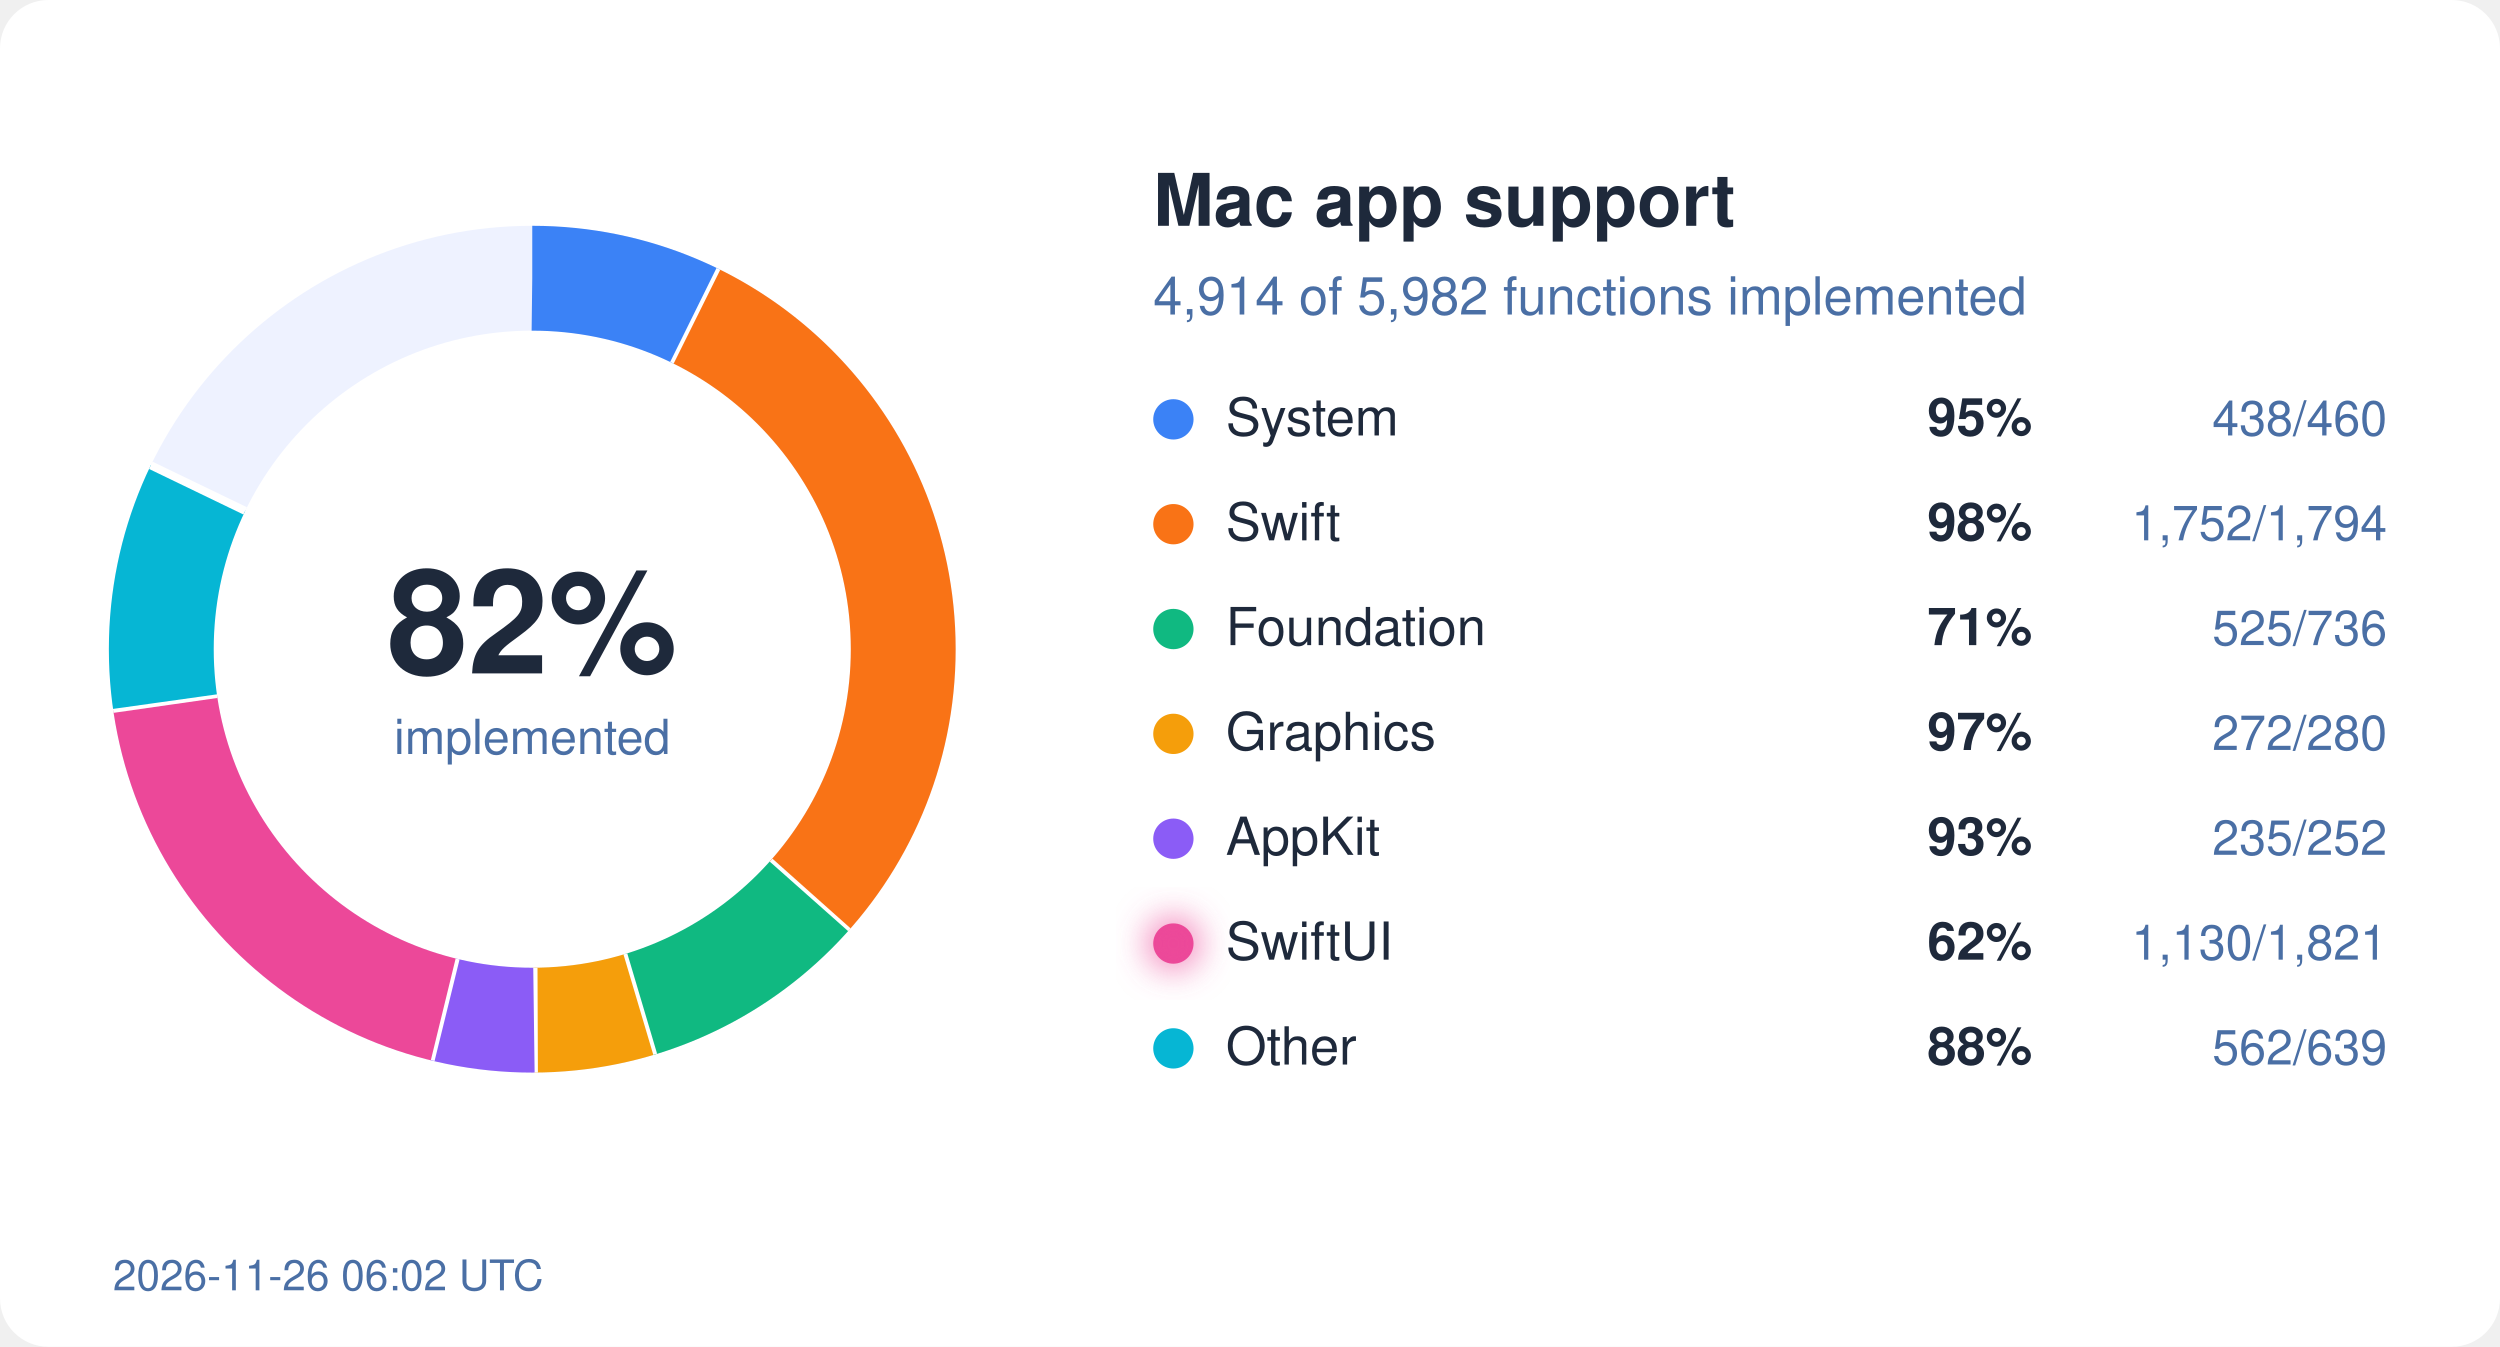
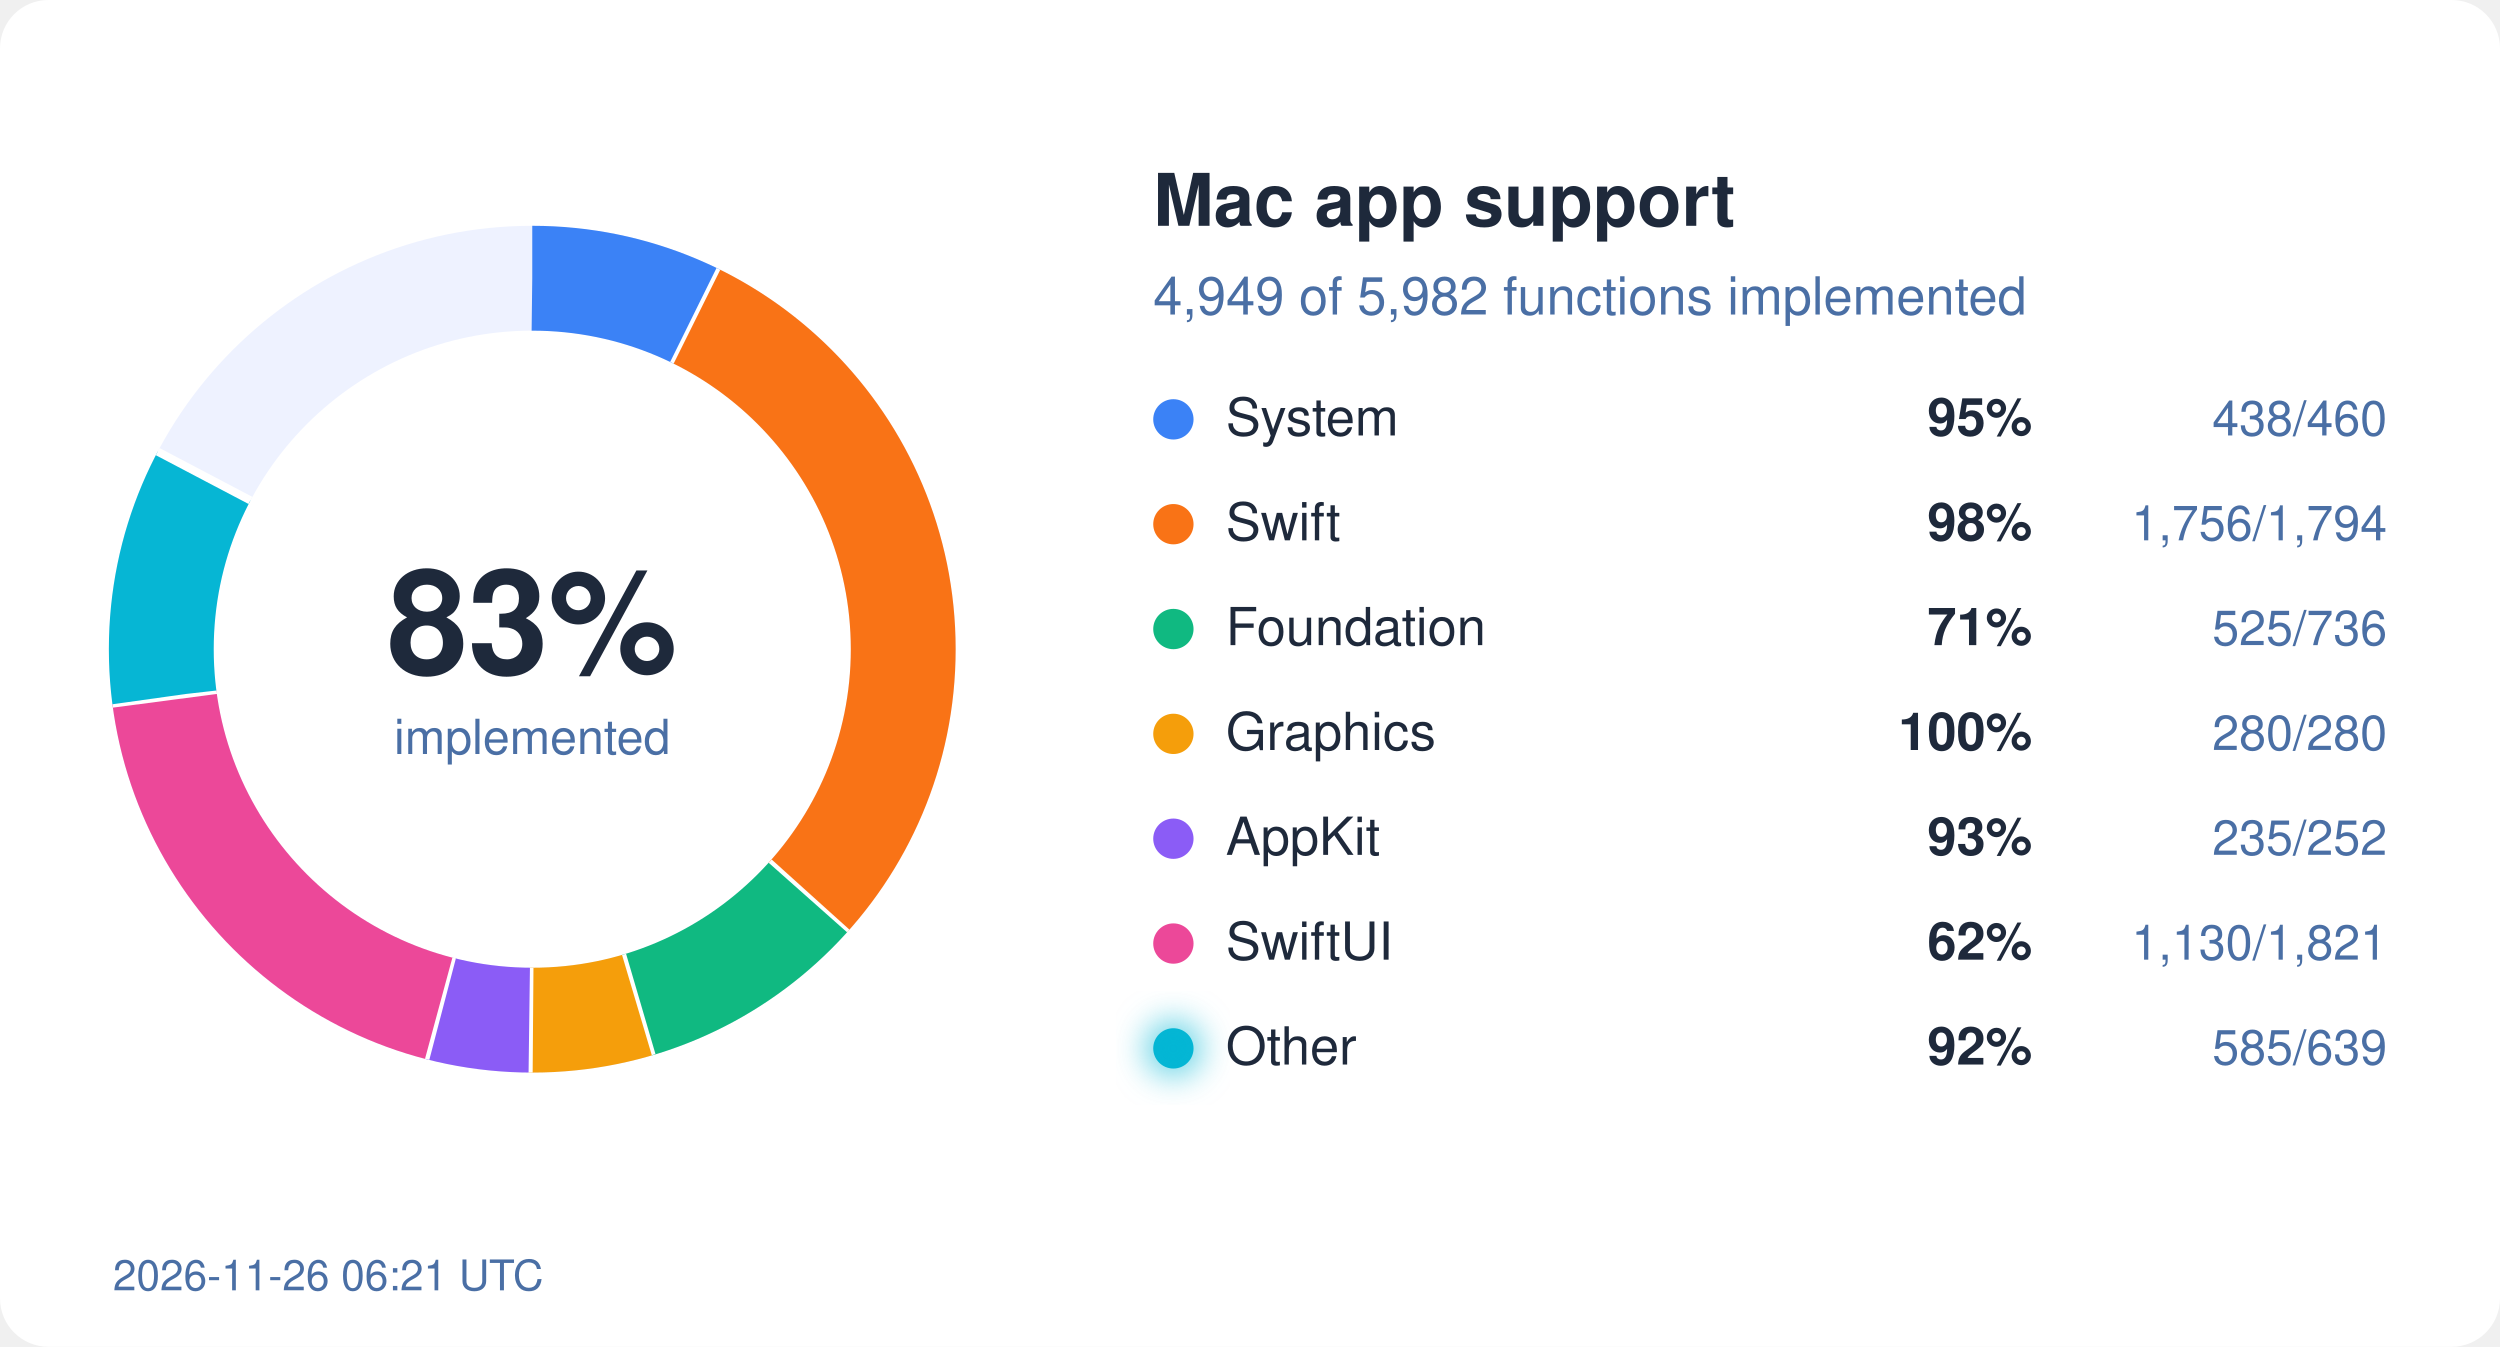
<svg xmlns="http://www.w3.org/2000/svg" width="620" height="334" viewBox="0 0 620 334">
  <style>
  text { font-family: system-ui, -apple-system, "Segoe UI", Helvetica, Arial, sans-serif; }
  .bg { fill: #ffffff; } .ink { fill: #1e293b; } .mute { fill: #4a6fa5; }
  .track { stroke: #eef2ff; } .gap { stroke: #ffffff; }
  .s-System { stroke: #3b82f6; } .f-System { fill: #3b82f6; }
  .s-Swift { stroke: #f97316; } .f-Swift { fill: #f97316; }
  .s-Foundation { stroke: #10b981; } .f-Foundation { fill: #10b981; }
  .s-Graphics { stroke: #f59e0b; } .f-Graphics { fill: #f59e0b; }
  .s-AppKit { stroke: #8b5cf6; } .f-AppKit { fill: #8b5cf6; }
  .s-SwiftUI { stroke: #ec4899; } .f-SwiftUI { fill: #ec4899; }
  .s-Other { stroke: #06b6d4; } .f-Other { fill: #06b6d4; }
  @media (prefers-color-scheme: dark) {
    .bg { fill: #0d1117; } .ink { fill: #e6edf3; } .mute { fill: #8fb4e3; }
    .track { stroke: #12263f; } .gap { stroke: #0d1117; }
    .s-System { stroke: #60a5fa; } .f-System { fill: #60a5fa; }
    .s-Swift { stroke: #fb923c; } .f-Swift { fill: #fb923c; }
    .s-Foundation { stroke: #34d399; } .f-Foundation { fill: #34d399; }
    .s-Graphics { stroke: #fbbf24; } .f-Graphics { fill: #fbbf24; }
    .s-AppKit { stroke: #a78bfa; } .f-AppKit { fill: #a78bfa; }
    .s-SwiftUI { stroke: #f472b6; } .f-SwiftUI { fill: #f472b6; }
    .s-Other { stroke: #22d3ee; } .f-Other { fill: #22d3ee; }
  }
</style>
  <defs>
    <filter id="glow" x="-50%" y="-50%" width="200%" height="200%">
      <feGaussianBlur stdDeviation="4" />
    </filter>
  </defs>
  <rect width="620" height="334" rx="12" class="bg" />
  <circle cx="132" cy="161" r="92" fill="none" class="track" stroke-width="26" />
  <circle cx="132" cy="161" r="92" fill="none" class="s-System" stroke-width="26" stroke-dasharray="42.32 578.05" stroke-dashoffset="-0.00" transform="rotate(-90 132 161)" />
  <line x1="167.1" y1="90.2" x2="178.6" y2="66.9" class="gap" stroke-width="2" />
-   <circle cx="132" cy="161" r="92" fill="none" class="s-Swift" stroke-width="26" stroke-dasharray="169.30 578.05" stroke-dashoffset="-42.32" transform="rotate(-90 132 161)" />
-   <line x1="190.9" y1="213.7" x2="210.3" y2="231.0" class="gap" stroke-width="2" />
-   <circle cx="132" cy="161" r="92" fill="none" class="s-Foundation" stroke-width="26" stroke-dasharray="50.73 578.05" stroke-dashoffset="-211.62" transform="rotate(-90 132 161)" />
-   <line x1="154.6" y1="236.7" x2="162.0" y2="261.6" class="gap" stroke-width="2" />
-   <circle cx="132" cy="161" r="92" fill="none" class="s-Graphics" stroke-width="26" stroke-dasharray="26.28 578.05" stroke-dashoffset="-262.36" transform="rotate(-90 132 161)" />
-   <line x1="132.3" y1="240.0" x2="132.4" y2="266.0" class="gap" stroke-width="2" />
-   <circle cx="132" cy="161" r="92" fill="none" class="s-AppKit" stroke-width="26" stroke-dasharray="22.71 578.05" stroke-dashoffset="-288.64" transform="rotate(-90 132 161)" />
-   <line x1="113.0" y1="237.7" x2="106.8" y2="262.9" class="gap" stroke-width="2" />
-   <circle cx="132" cy="161" r="92" fill="none" class="s-SwiftUI" stroke-width="26" stroke-dasharray="109.19 578.05" stroke-dashoffset="-311.35" transform="rotate(-90 132 161)" />
-   <line x1="53.8" y1="172.1" x2="28.0" y2="175.8" class="gap" stroke-width="2" />
-   <circle cx="132" cy="161" r="92" fill="none" class="s-Other" stroke-width="26" stroke-dasharray="54.31 578.05" stroke-dashoffset="-420.54" transform="rotate(-90 132 161)" />
-   <line x1="60.8" y1="126.7" x2="37.4" y2="115.4" class="gap" stroke-width="2" />
-   <text x="132" y="167" text-anchor="middle" class="ink" font-size="36" font-weight="700">82%</text>
+   <circle cx="132" cy="161" r="92" fill="none" class="s-Swift" stroke-width="26" stroke-dasharray="169.69 578.05" stroke-dashoffset="-42.32" transform="rotate(-90 132 161)" />
+   <line x1="190.7" y1="213.9" x2="210.0" y2="231.3" class="gap" stroke-width="2" />
+   <circle cx="132" cy="161" r="92" fill="none" class="s-Foundation" stroke-width="26" stroke-dasharray="50.73 578.05" stroke-dashoffset="-212.01" transform="rotate(-90 132 161)" />
+   <line x1="154.3" y1="236.8" x2="161.6" y2="261.7" class="gap" stroke-width="2" />
+   <circle cx="132" cy="161" r="92" fill="none" class="s-Graphics" stroke-width="26" stroke-dasharray="27.06 578.05" stroke-dashoffset="-262.74" transform="rotate(-90 132 161)" />
+   <line x1="131.3" y1="240.0" x2="131.1" y2="266.0" class="gap" stroke-width="2" />
+   <circle cx="132" cy="161" r="92" fill="none" class="s-AppKit" stroke-width="26" stroke-dasharray="22.71 578.05" stroke-dashoffset="-289.80" transform="rotate(-90 132 161)" />
+   <line x1="112.1" y1="237.4" x2="105.5" y2="262.6" class="gap" stroke-width="2" />
+   <circle cx="132" cy="161" r="92" fill="none" class="s-SwiftUI" stroke-width="26" stroke-dasharray="109.19 578.05" stroke-dashoffset="-312.51" transform="rotate(-90 132 161)" />
+   <line x1="53.7" y1="171.1" x2="27.9" y2="174.5" class="gap" stroke-width="2" />
+   <circle cx="132" cy="161" r="92" fill="none" class="s-Other" stroke-width="26" stroke-dasharray="56.53 578.05" stroke-dashoffset="-421.70" transform="rotate(-90 132 161)" />
+   <line x1="62.1" y1="124.1" x2="39.1" y2="112.0" class="gap" stroke-width="2" />
+   <text x="132" y="167" text-anchor="middle" class="ink" font-size="36" font-weight="700">83%</text>
  <text x="132" y="187" text-anchor="middle" class="mute" font-size="12">implemented</text>
  <text x="286" y="56" class="ink" font-size="18" font-weight="600">Mac app support</text>
-   <text x="286" y="78" class="mute" font-size="13">4,914 of 5,982 functions implemented</text>
+   <text x="286" y="78" class="mute" font-size="13">4,949 of 5,982 functions implemented</text>
  <circle cx="291" cy="104" r="5" class="f-System" />
  <text x="304" y="108" class="ink" font-size="13">System</text>
  <text x="504" y="108" class="ink" font-size="13" font-weight="600" text-anchor="end">95%</text>
  <text x="592" y="108" class="mute" font-size="12" text-anchor="end">438/460</text>
  <circle cx="291" cy="130" r="5" class="f-Swift" />
  <text x="304" y="134" class="ink" font-size="13">Swift</text>
  <text x="504" y="134" class="ink" font-size="13" font-weight="600" text-anchor="end">98%</text>
-   <text x="592" y="134" class="mute" font-size="12" text-anchor="end">1,752/1,794</text>
+   <text x="592" y="134" class="mute" font-size="12" text-anchor="end">1,756/1,794</text>
  <circle cx="291" cy="156" r="5" class="f-Foundation" />
  <text x="304" y="160" class="ink" font-size="13">Foundation</text>
  <text x="504" y="160" class="ink" font-size="13" font-weight="600" text-anchor="end">71%</text>
  <text x="592" y="160" class="mute" font-size="12" text-anchor="end">525/736</text>
  <circle cx="291" cy="182" r="5" class="f-Graphics" />
  <text x="304" y="186" class="ink" font-size="13">Graphics</text>
-   <text x="504" y="186" class="ink" font-size="13" font-weight="600" text-anchor="end">97%</text>
-   <text x="592" y="186" class="mute" font-size="12" text-anchor="end">272/280</text>
+   <text x="504" y="186" class="ink" font-size="13" font-weight="600" text-anchor="end">100%</text>
+   <text x="592" y="186" class="mute" font-size="12" text-anchor="end">280/280</text>
  <circle cx="291" cy="208" r="5" class="f-AppKit" />
  <text x="304" y="212" class="ink" font-size="13">AppKit</text>
  <text x="504" y="212" class="ink" font-size="13" font-weight="600" text-anchor="end">93%</text>
  <text x="592" y="212" class="mute" font-size="12" text-anchor="end">235/252</text>
  <circle cx="291" cy="234" r="5" class="f-SwiftUI" />
  <text x="304" y="238" class="ink" font-size="13">SwiftUI</text>
-   <circle cx="291" cy="234" r="7" class="f-SwiftUI" filter="url(#glow)" opacity="0.6" />
  <text x="504" y="238" class="ink" font-size="13" font-weight="600" text-anchor="end">62%</text>
  <text x="592" y="238" class="mute" font-size="12" text-anchor="end">1,130/1,821</text>
  <circle cx="291" cy="260" r="5" class="f-Other" />
  <text x="304" y="264" class="ink" font-size="13">Other</text>
-   <text x="504" y="264" class="ink" font-size="13" font-weight="600" text-anchor="end">88%</text>
-   <text x="592" y="264" class="mute" font-size="12" text-anchor="end">562/639</text>
-   <text x="28" y="320" class="mute" font-size="10.5">2026-11-26 06:02 UTC</text>
+   <circle cx="291" cy="260" r="7" class="f-Other" filter="url(#glow)" opacity="0.6" />
+   <text x="504" y="264" class="ink" font-size="13" font-weight="600" text-anchor="end">92%</text>
+   <text x="592" y="264" class="mute" font-size="12" text-anchor="end">585/639</text>
+   <text x="28" y="320" class="mute" font-size="10.5">2026-11-26 06:21 UTC</text>
</svg>
